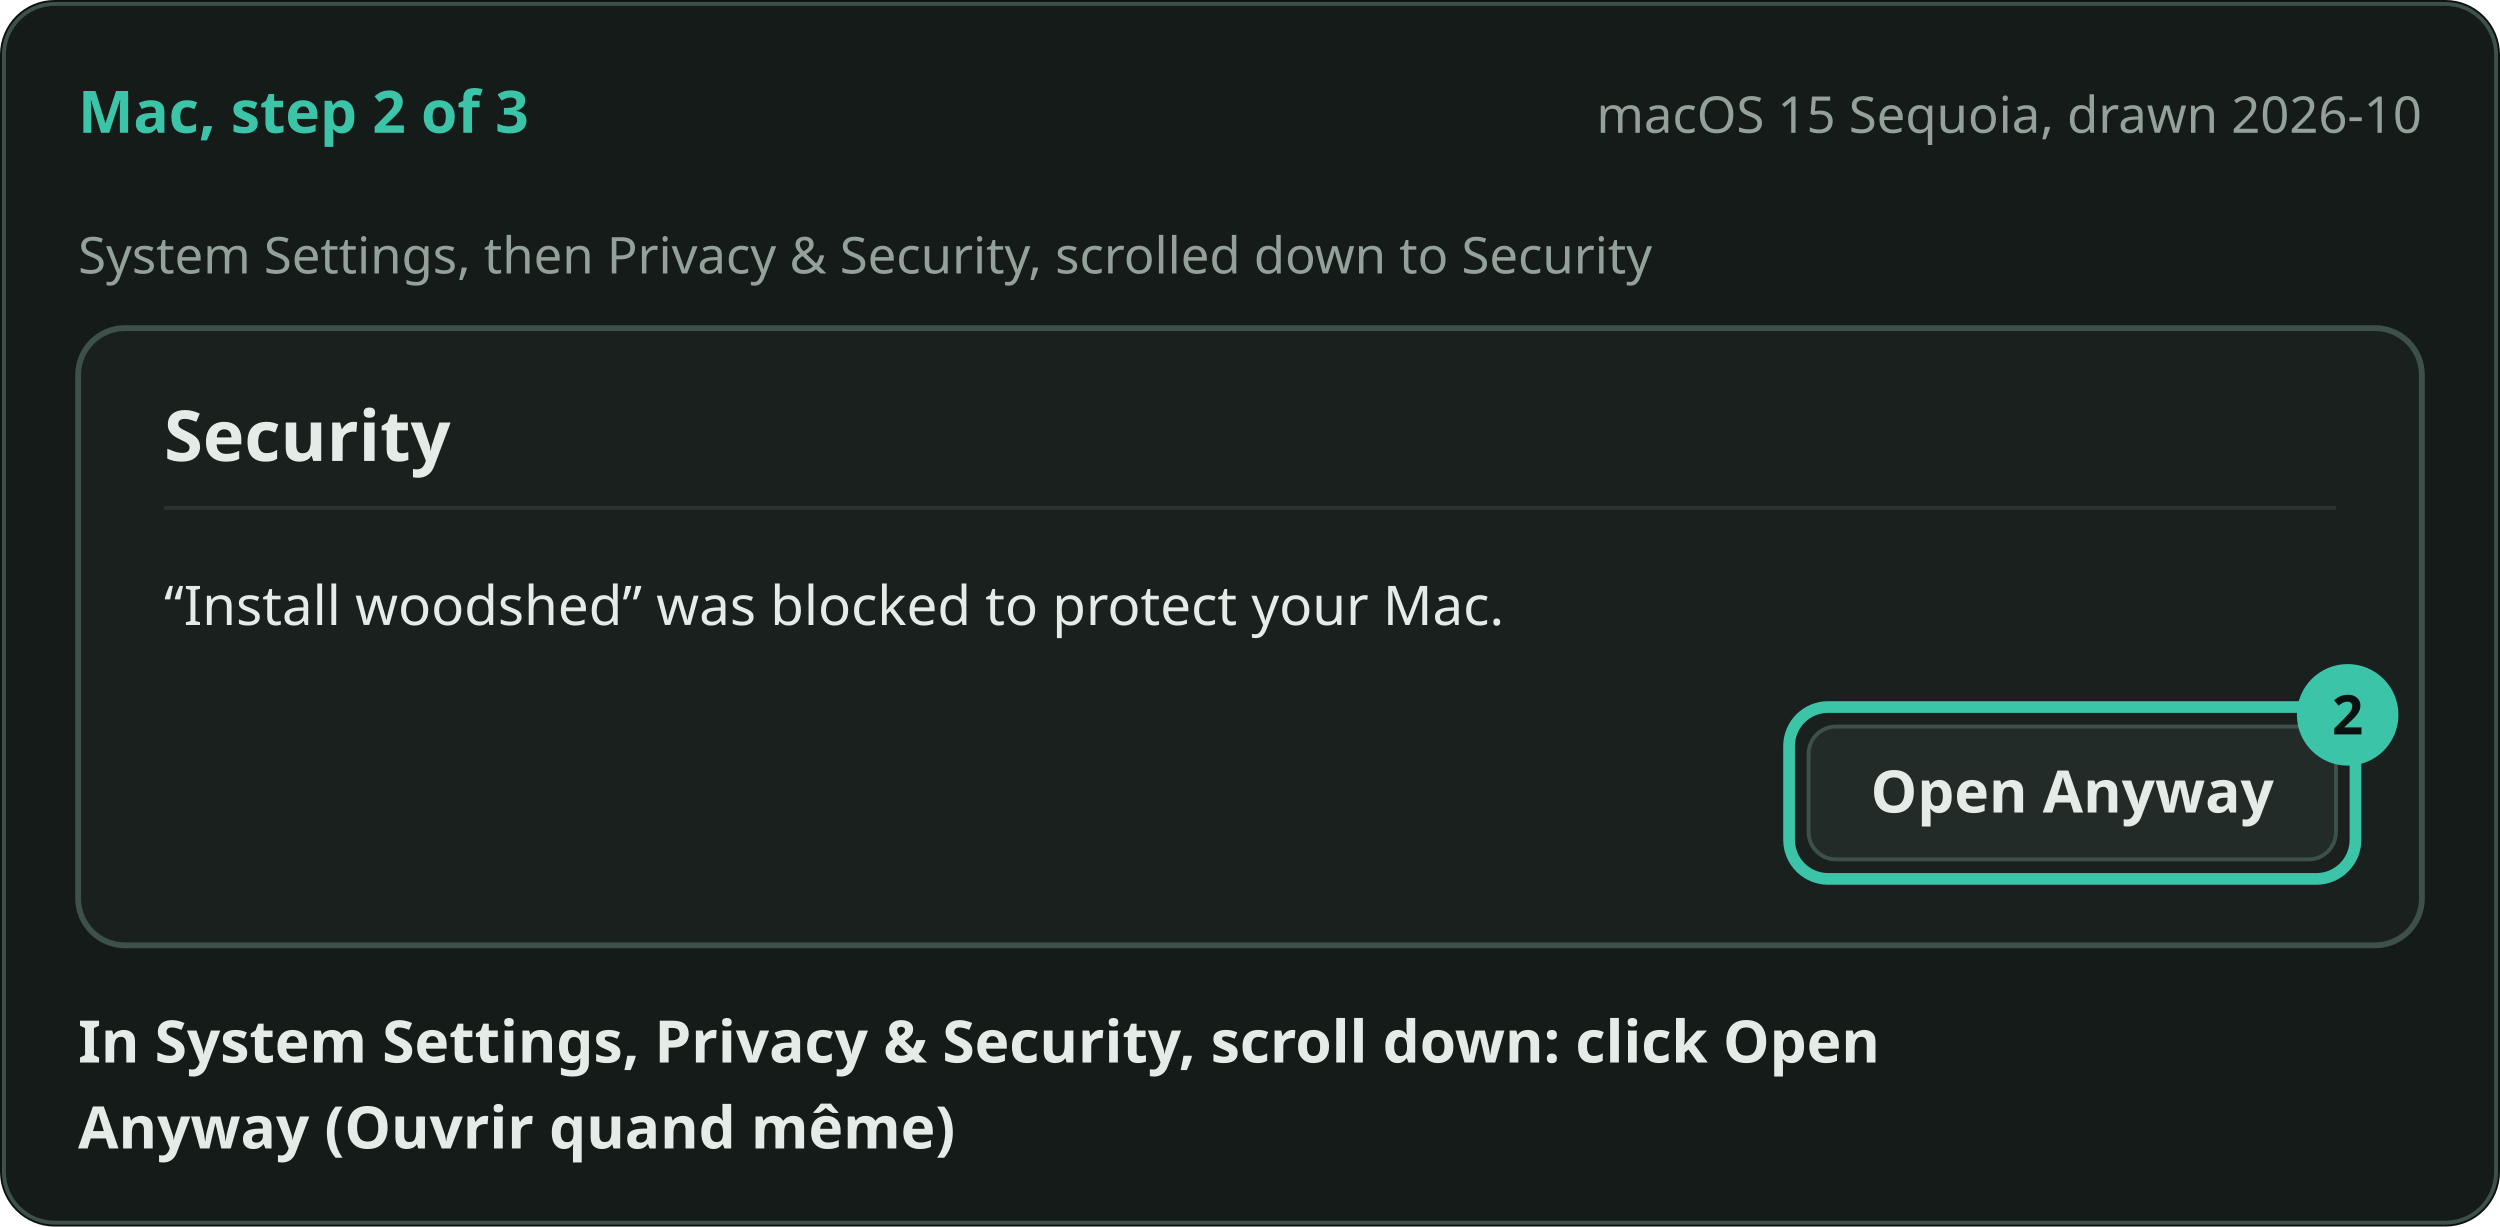
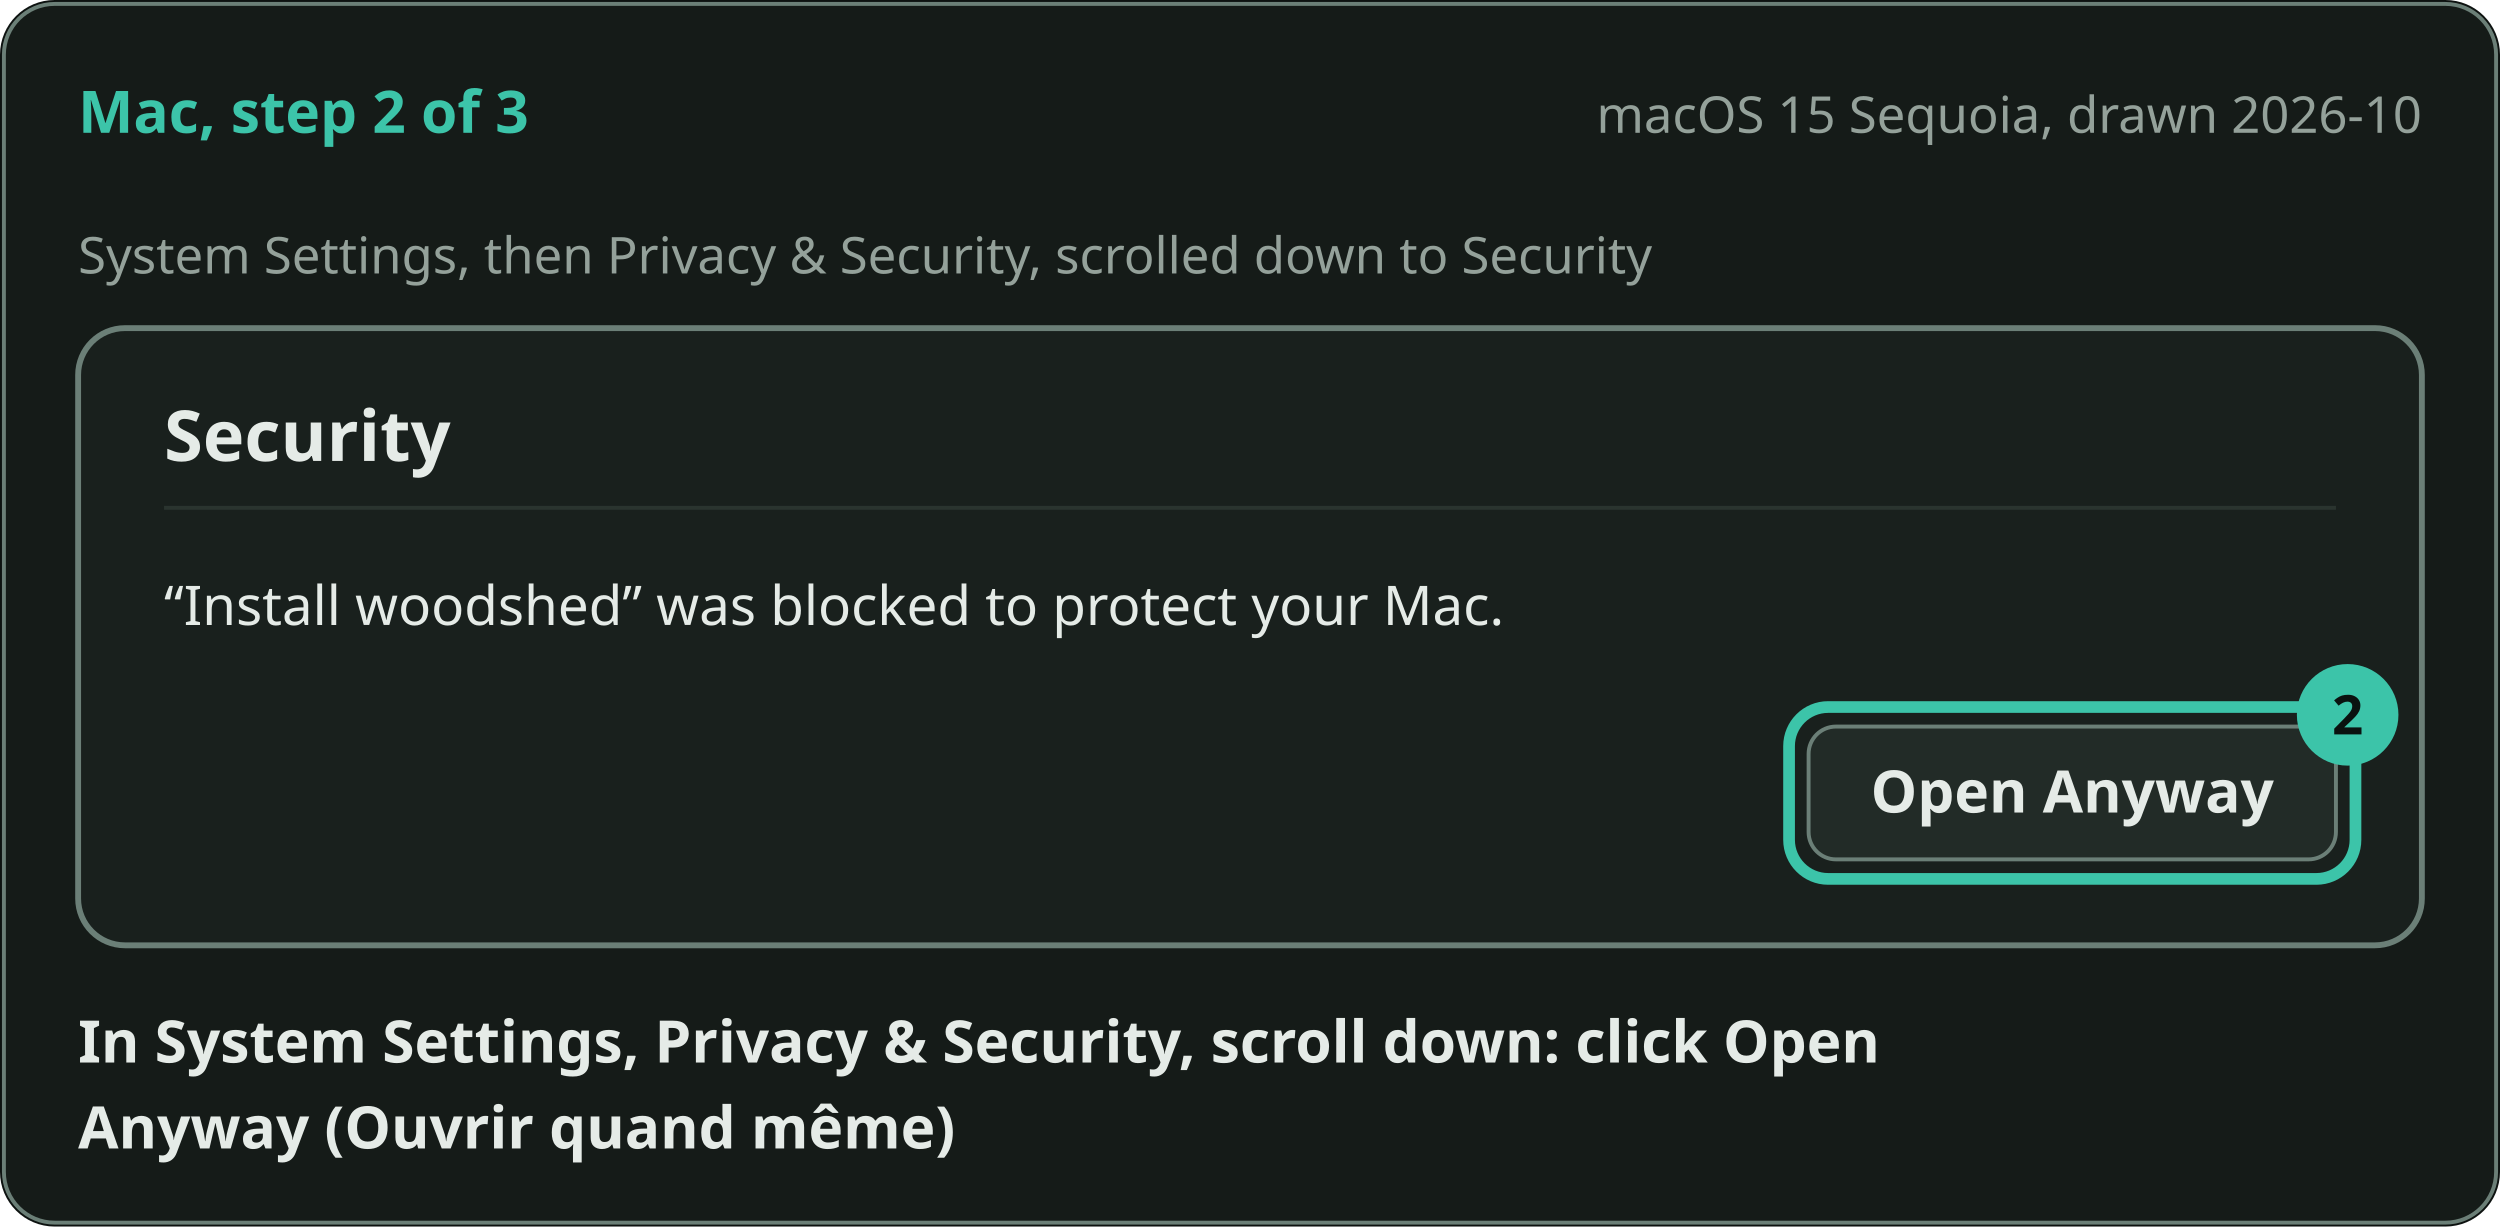
<svg xmlns="http://www.w3.org/2000/svg" viewBox="0 0 640 314" width="640" height="314" role="img" aria-labelledby="t d" font-family="Atkinson Hyperlegible, sans-serif">
  <rect width="640" height="314" rx="14" fill="#0d1210" />
-   <rect x="1" y="1" width="638" height="312" rx="13" fill="#151b18" stroke="#3d5049" />
+   <rect x="1" y="1" width="638" height="312" rx="13" fill="#151b18" stroke="#6b7f77" />
  <text x="20" y="34" font-size="15" fill="#3cc4a9" font-weight="700">Mac, step 2 of 3</text>
  <text x="620" y="34" font-size="13" fill="#94a19a" text-anchor="end">macOS 15 Sequoia, drawn 2026-10</text>
  <text x="20" y="70" font-size="13" fill="#94a19a">System Settings, then Privacy &amp; Security, scrolled down to Security</text>
-   <rect x="20" y="84" width="600" height="158" rx="12" fill="#19201d" stroke="#3d5049" stroke-width="1.5" />
+   <rect x="20" y="84" width="600" height="158" rx="12" fill="#19201d" stroke="#6b7f77" stroke-width="1.5" />
  <text x="42" y="118" font-size="18" fill="#e5ebe7" font-weight="700">Security</text>
  <line x1="42" y1="130" x2="598" y2="130" stroke="#2a342f" />
  <text x="42" y="160" font-size="14" fill="#e5ebe7">“Install woodshed” was blocked to protect your Mac.</text>
-   <rect x="463" y="186" width="135" height="34" rx="7" fill="#222b27" stroke="#3d5049" stroke-width="1" />
+   <rect x="463" y="186" width="135" height="34" rx="7" fill="#222b27" stroke="#6b7f77" stroke-width="1" />
  <text x="530.5" y="208" font-size="15" fill="#e5ebe7" font-weight="700" text-anchor="middle">Open Anyway</text>
  <rect x="458" y="181" width="145" height="44" rx="10" fill="none" stroke="#3cc4a9" stroke-width="3" />
  <circle cx="601" cy="183" r="13" fill="#3cc4a9" />
  <text x="601" y="188" font-size="14" fill="#0a1210" font-weight="700" text-anchor="middle">2</text>
  <text x="20" y="272" font-size="15" fill="#e5ebe7" font-weight="700">In System Settings, Privacy &amp; Security, scroll down: click Open</text>
  <text x="20" y="294" font-size="15" fill="#e5ebe7" font-weight="700">Anyway (Ouvrir quand même)</text>
</svg>
